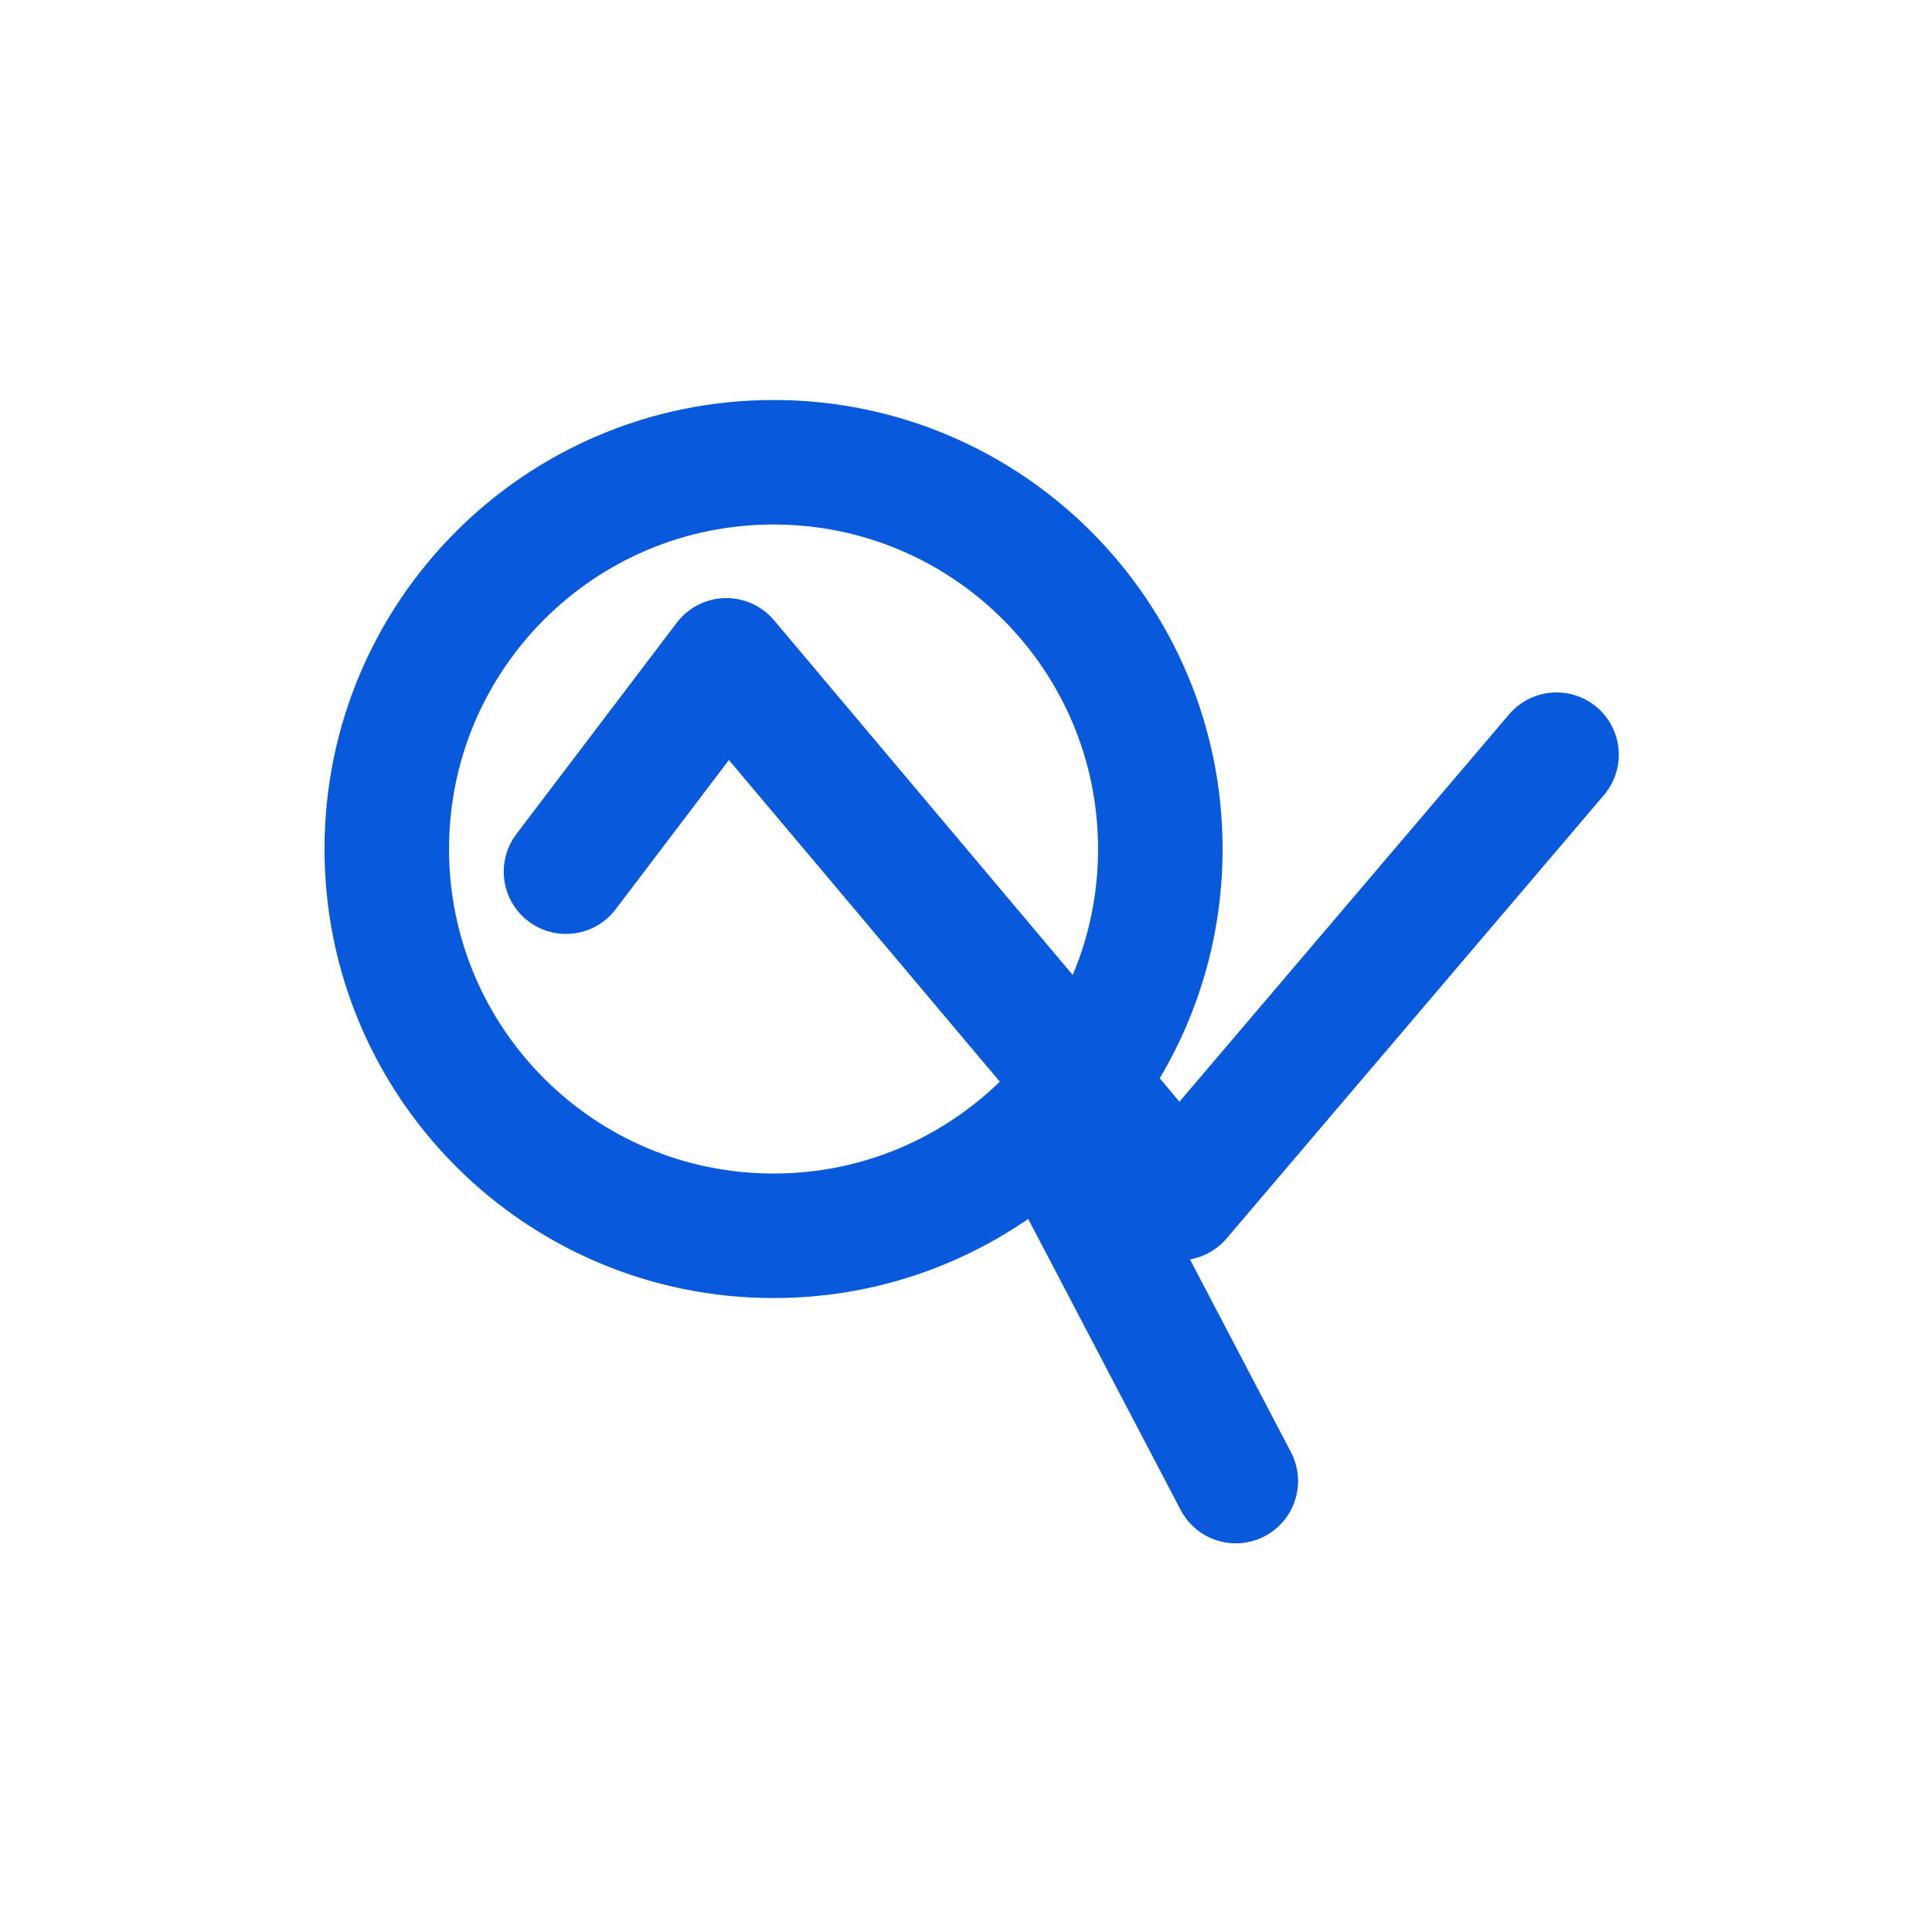
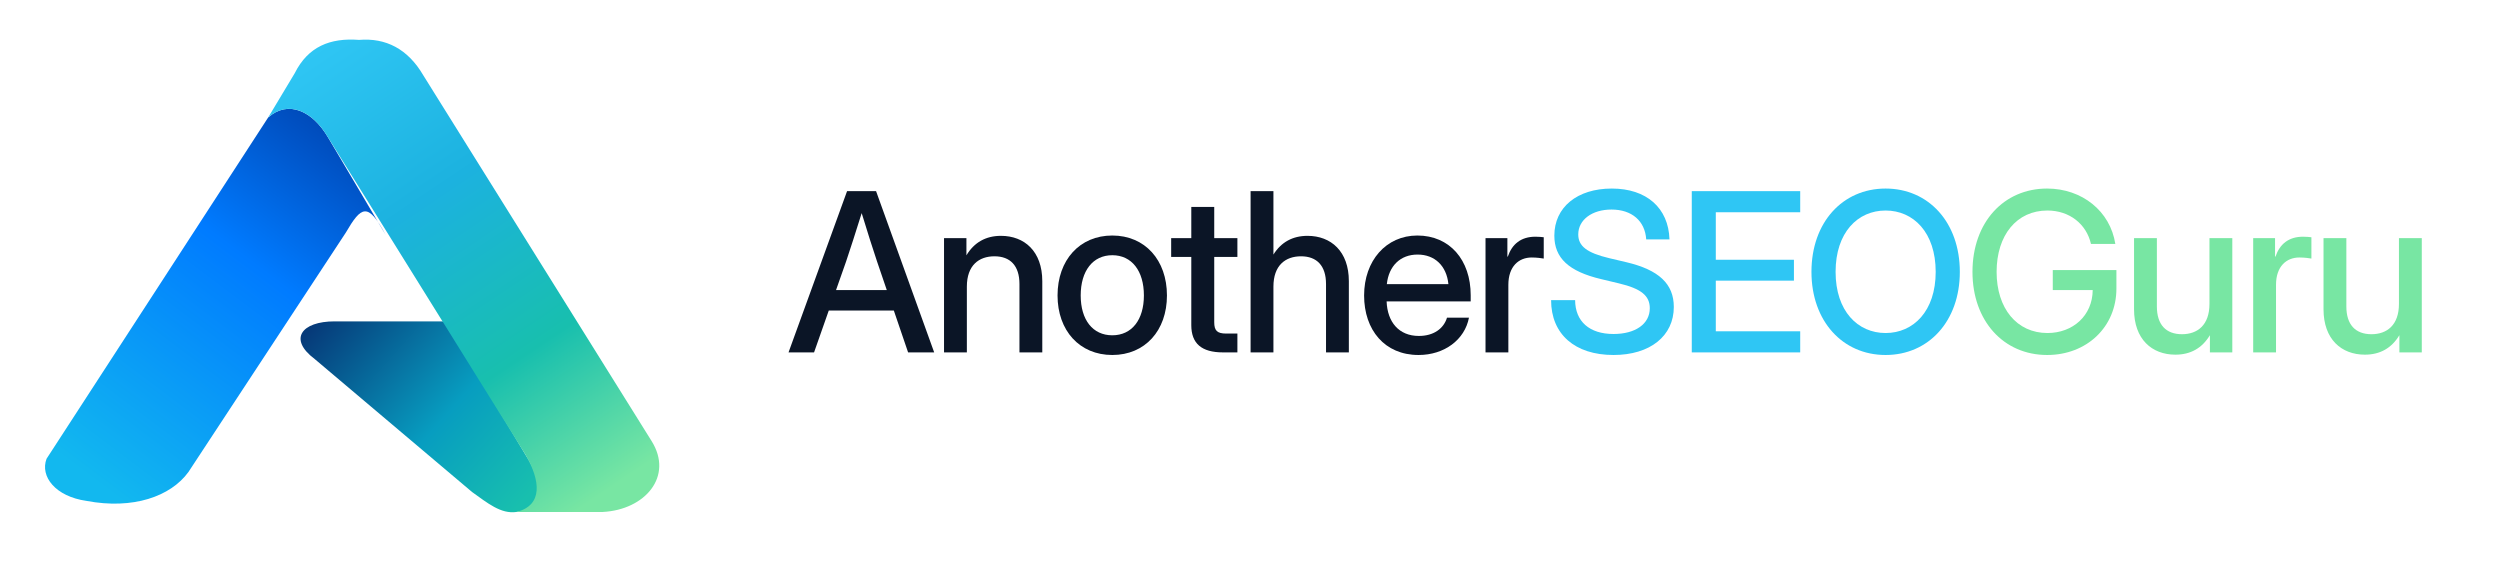
- <svg xmlns="http://www.w3.org/2000/svg" viewBox="0 0 1024 1024" fill="none" stroke="#0859DC" stroke-width="66" stroke-linecap="round" stroke-linejoin="round">
-   <circle cx="410" cy="450" r="205" />
-   <path d="M556 596 655 785" />
-   <path d="M300 462 385 350 625 635 825 400" />
+ <svg xmlns="http://www.w3.org/2000/svg" width="1128" height="256" viewBox="0 0 1128 256" role="img" aria-label="AnotherSEOGuru">
+   <defs>
+     <linearGradient id="asg-left" gradientUnits="userSpaceOnUse" x1="225" y1="389" x2="341" y2="235">
+       <stop stop-color="#12B8EF" />
+       <stop offset=".63" stop-color="#007BFF" />
+       <stop offset="1" stop-color="#0049B8" />
+     </linearGradient>
+     <linearGradient id="asg-fold" gradientUnits="userSpaceOnUse" x1="330" y1="317" x2="422" y2="399">
+       <stop stop-color="#063A79" />
+       <stop offset=".58" stop-color="#079DC0" />
+       <stop offset="1" stop-color="#18BFAE" />
+     </linearGradient>
+     <linearGradient id="asg-front" gradientUnits="userSpaceOnUse" x1="319" y1="202" x2="452" y2="400">
+       <stop stop-color="#2FC6F4" />
+       <stop offset=".35" stop-color="#1CB2DF" />
+       <stop offset=".7" stop-color="#18BFAE" />
+       <stop offset="1" stop-color="#78E6A3" />
+     </linearGradient>
+     <linearGradient id="asg-word" gradientUnits="userSpaceOnUse" x1="755" y1="95" x2="1300" y2="95">
+       <stop stop-color="#2FC6F4" />
+       <stop offset=".48" stop-color="#49CEEB" />
+       <stop offset=".52" stop-color="#78E6A3" />
+       <stop offset="1" stop-color="#78E6A3" />
+     </linearGradient>
+   </defs>
+   <g transform="translate(-185 -174)">
+     <path d="M206 381 L306 227 C315 219 326 224 333 236 L359 280 C351 265 348 267 341 279 L270 387 C262 398 245 404 224 400 C210 398 203 389 206 381 Z" fill="url(#asg-left)" />
+     <path d="M336 319 H386 L422 379 C431 393 430 404 418 405 C411 406 405 401 398 396 L327 336 C315 327 321 319 336 319 Z" fill="url(#asg-fold)" />
+     <path d="M306 227 L318 207 C324 195 334 191 347 192 C359 191 369 196 376 208 L479 373 C489 389 476 404 457 405 H418 C430 402 429 391 422 379 L333 236 C326 224 315 219 306 227 Z" fill="url(#asg-front)" />
+   </g>
+   <path d="M355.781 159.0H367.305L373.945 140.104H403.291L409.736 159.0H421.504L395.283 86.246H382.197ZM377.217 130.875 381.758 117.984C383.76 111.979 385.859 105.582 388.789 96.158C391.67 105.582 393.721 111.979 395.723 117.984L400.117 130.875Z" fill="#0B1526" />
+   <path d="M436.247 129.312C436.247 119.742 441.667 115.641 448.698 115.641C455.827 115.641 459.978 119.889 459.978 128.141V159.0H470.28V126.871C470.28 113.395 462.224 106.412 451.628 106.412C444.841 106.412 439.568 109.342 436.052 115.201V107.438H425.945V159.0H436.247Z" fill="#0B1526" />
+   <path d="M501.87 160.172C516.616 160.172 526.528 149.186 526.528 133.316C526.528 117.35 516.616 106.266 501.87 106.266C487.123 106.266 477.163 117.35 477.163 133.316C477.163 149.186 487.123 160.172 501.87 160.172ZM501.87 151.285C493.032 151.285 487.612 144.303 487.612 133.316C487.612 122.232 493.08 115.152 501.87 115.152C510.659 115.152 516.127 122.232 516.127 133.316C516.127 144.254 510.707 151.285 501.87 151.285Z" fill="#0B1526" />
+   <path d="M558.312 107.438H547.863V93.375H537.511V107.438H528.429V115.934H537.511V146.695C537.511 154.996 542.15 159.0 551.818 159.0H558.312V150.504H553.283C549.181 150.504 547.863 149.186 547.863 145.377V115.934H558.312Z" fill="#0B1526" />
+   <path d="M574.569 129.312C574.569 119.742 579.989 115.641 587.02 115.641C594.149 115.641 598.3 119.889 598.3 128.141V159.0H608.602V126.871C608.602 113.395 600.546 106.412 589.95 106.412C583.261 106.412 578.085 109.244 574.569 114.859V86.246H564.266V159.0H574.569Z" fill="#0B1526" />
+   <path d="M640.045 160.172C651.715 160.172 660.895 153.287 662.799 143.326H652.887C651.422 148.209 646.93 151.578 640.191 151.578C631.158 151.578 625.982 145.279 625.641 136.002H663.58V133.219C663.58 117.301 654.107 106.266 639.508 106.266C625.445 106.266 615.484 117.594 615.484 133.316C615.484 148.893 624.762 160.172 640.045 160.172ZM625.738 128.189C626.617 119.986 631.842 114.859 639.605 114.859C647.418 114.859 652.691 119.986 653.521 128.189Z" fill="#0B1526" />
+   <path d="M670.267 159.0H680.57V128.531C680.57 120.133 685.306 116.178 691.116 116.178C693.509 116.178 695.755 116.52 696.536 116.666V107.047C695.706 106.949 694.339 106.803 692.777 106.803C686.234 106.803 682.23 110.172 680.325 115.787H680.13V107.438H670.267Z" fill="#0B1526" />
+   <path d="M728.028 160.172C744.532 160.172 755.225 151.578 755.225 138.492C755.225 128.092 748.487 121.793 733.887 118.326L726.026 116.471C716.016 114.078 712.11 111.051 712.11 105.777C712.11 99.186 718.311 94.547 727.1 94.547C736.28 94.547 742.237 99.674 742.774 108.023H753.272C752.832 93.814 742.92 85.074 727.246 85.074C711.621 85.074 701.319 93.521 701.319 106.314C701.319 116.373 707.764 122.477 722.461 125.943L730.42 127.848C740.528 130.24 744.385 133.463 744.385 139.078C744.385 146.158 737.891 150.699 728.028 150.699C717.139 150.699 710.743 145.035 710.694 135.416H699.854C699.854 150.797 710.596 160.172 728.028 160.172Z" fill="#2FC6F4" />
+   <path d="M763.328 159.0H812.254V149.479H774.168V126.627H809.421V117.203H774.168V95.768H812.254V86.246H763.328Z" fill="#2FC6F4" />
+   <path d="M850.776 160.172C870.161 160.172 884.272 144.938 884.272 122.672C884.272 100.309 870.161 85.074 850.776 85.074C831.391 85.074 817.329 100.309 817.329 122.672C817.329 144.889 831.391 160.172 850.776 160.172ZM850.776 150.26C838.227 150.26 828.218 140.396 828.218 122.672C828.218 104.85 838.227 94.986 850.776 94.986C863.325 94.986 873.384 104.85 873.384 122.672C873.384 140.396 863.325 150.26 850.776 150.26Z" fill="#2FC6F4" />
+   <path d="M923.674 160.172C941.545 160.172 954.924 147.525 954.924 130.191V121.842H926.213V130.875H944.23C944.133 142.447 935.246 150.26 923.82 150.26C910.002 150.26 900.871 139.176 900.871 122.672C900.871 106.07 909.953 94.986 923.771 94.986C933.781 94.986 941.398 101.09 943.449 110.074H954.436C952.141 95.279 939.445 85.074 923.625 85.074C904.143 85.074 889.982 100.26 889.982 122.672C889.982 144.742 903.947 160.172 923.674 160.172Z" fill="#78E6A3" />
+   <path d="M981.532 160.025C988.368 160.025 993.593 157.096 997.109 151.236V159.0H1007.216V107.438H996.913V137.125C996.913 146.695 991.493 150.797 984.511 150.797C977.333 150.797 973.183 146.549 973.183 138.297V107.438H962.88V139.566C962.88 153.043 970.937 160.025 981.532 160.025Z" fill="#78E6A3" />
+   <path d="M1016.637 159.0H1026.94V128.531C1026.94 120.133 1031.676 116.178 1037.487 116.178C1039.879 116.178 1042.125 116.52 1042.907 116.666V107.047C1042.077 106.949 1040.709 106.803 1039.147 106.803C1032.604 106.803 1028.6 110.172 1026.696 115.787H1026.5V107.438H1016.637Z" fill="#78E6A3" />
+   <path d="M1067.025 160.025C1073.861 160.025 1079.086 157.096 1082.601 151.236V159.0H1092.709V107.438H1082.406V137.125C1082.406 146.695 1076.986 150.797 1070.004 150.797C1062.826 150.797 1058.675 146.549 1058.675 138.297V107.438H1048.373V139.566C1048.373 153.043 1056.429 160.025 1067.025 160.025Z" fill="#78E6A3" />
</svg>
